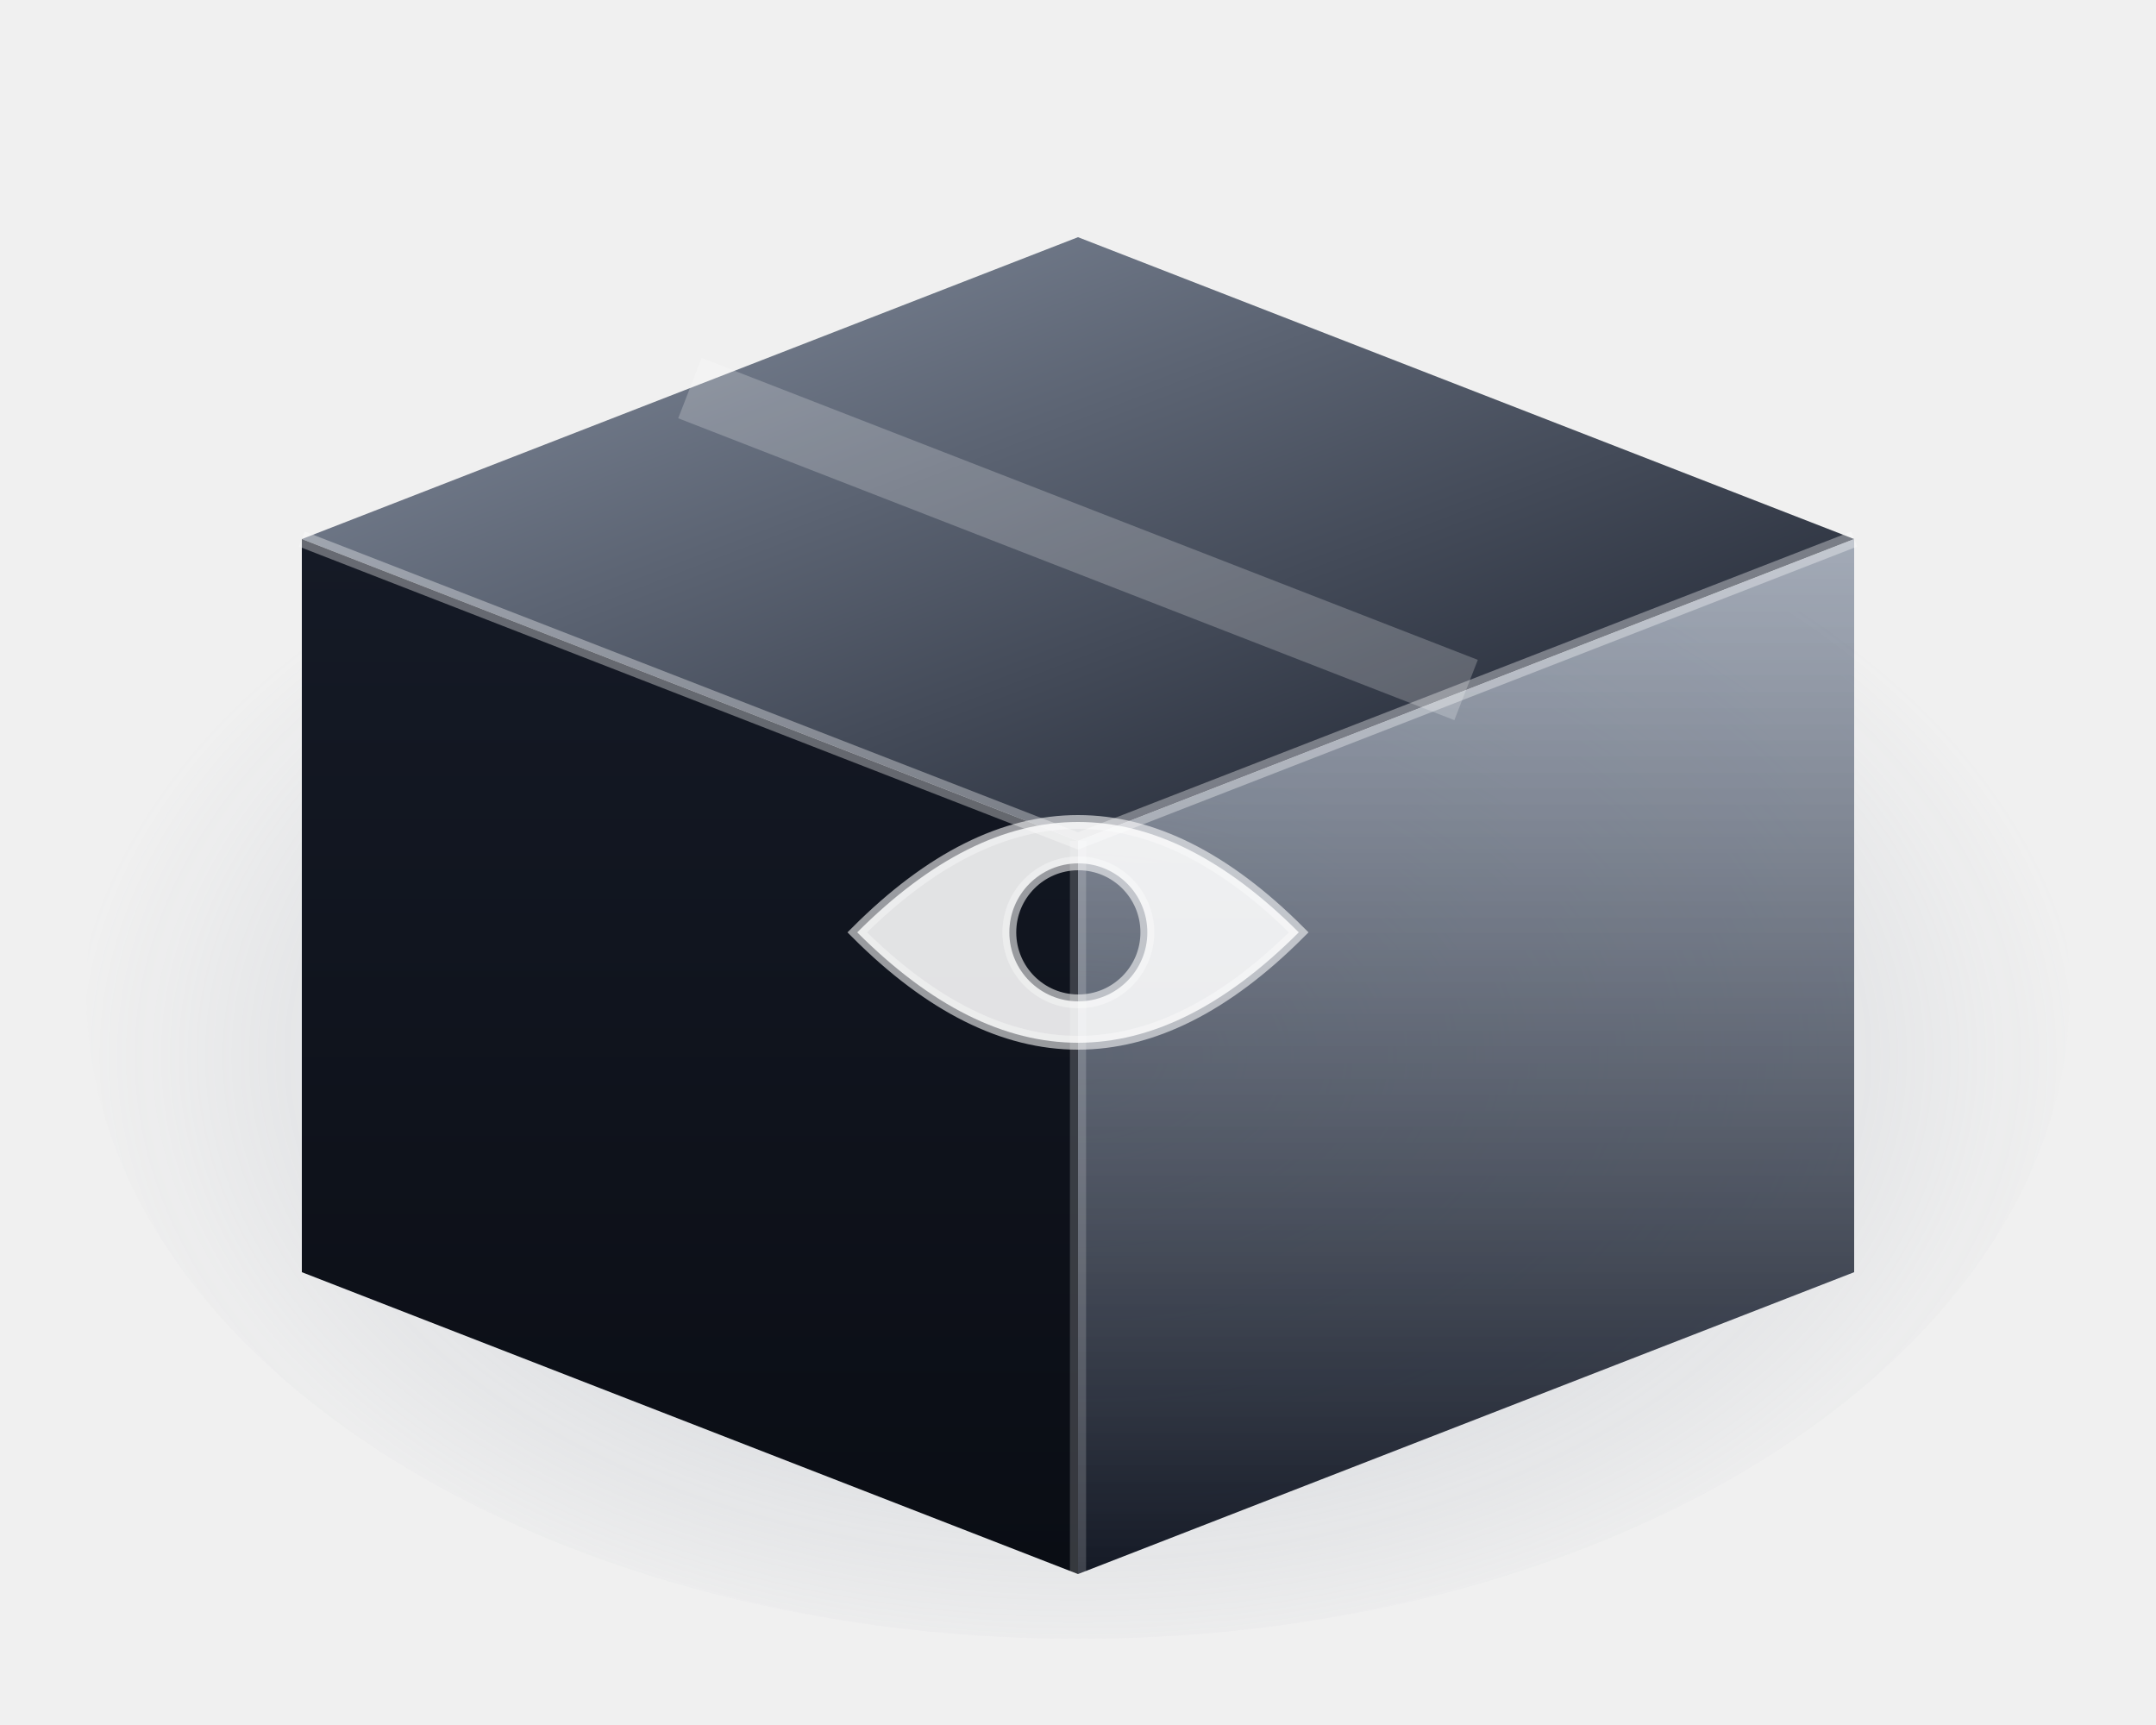
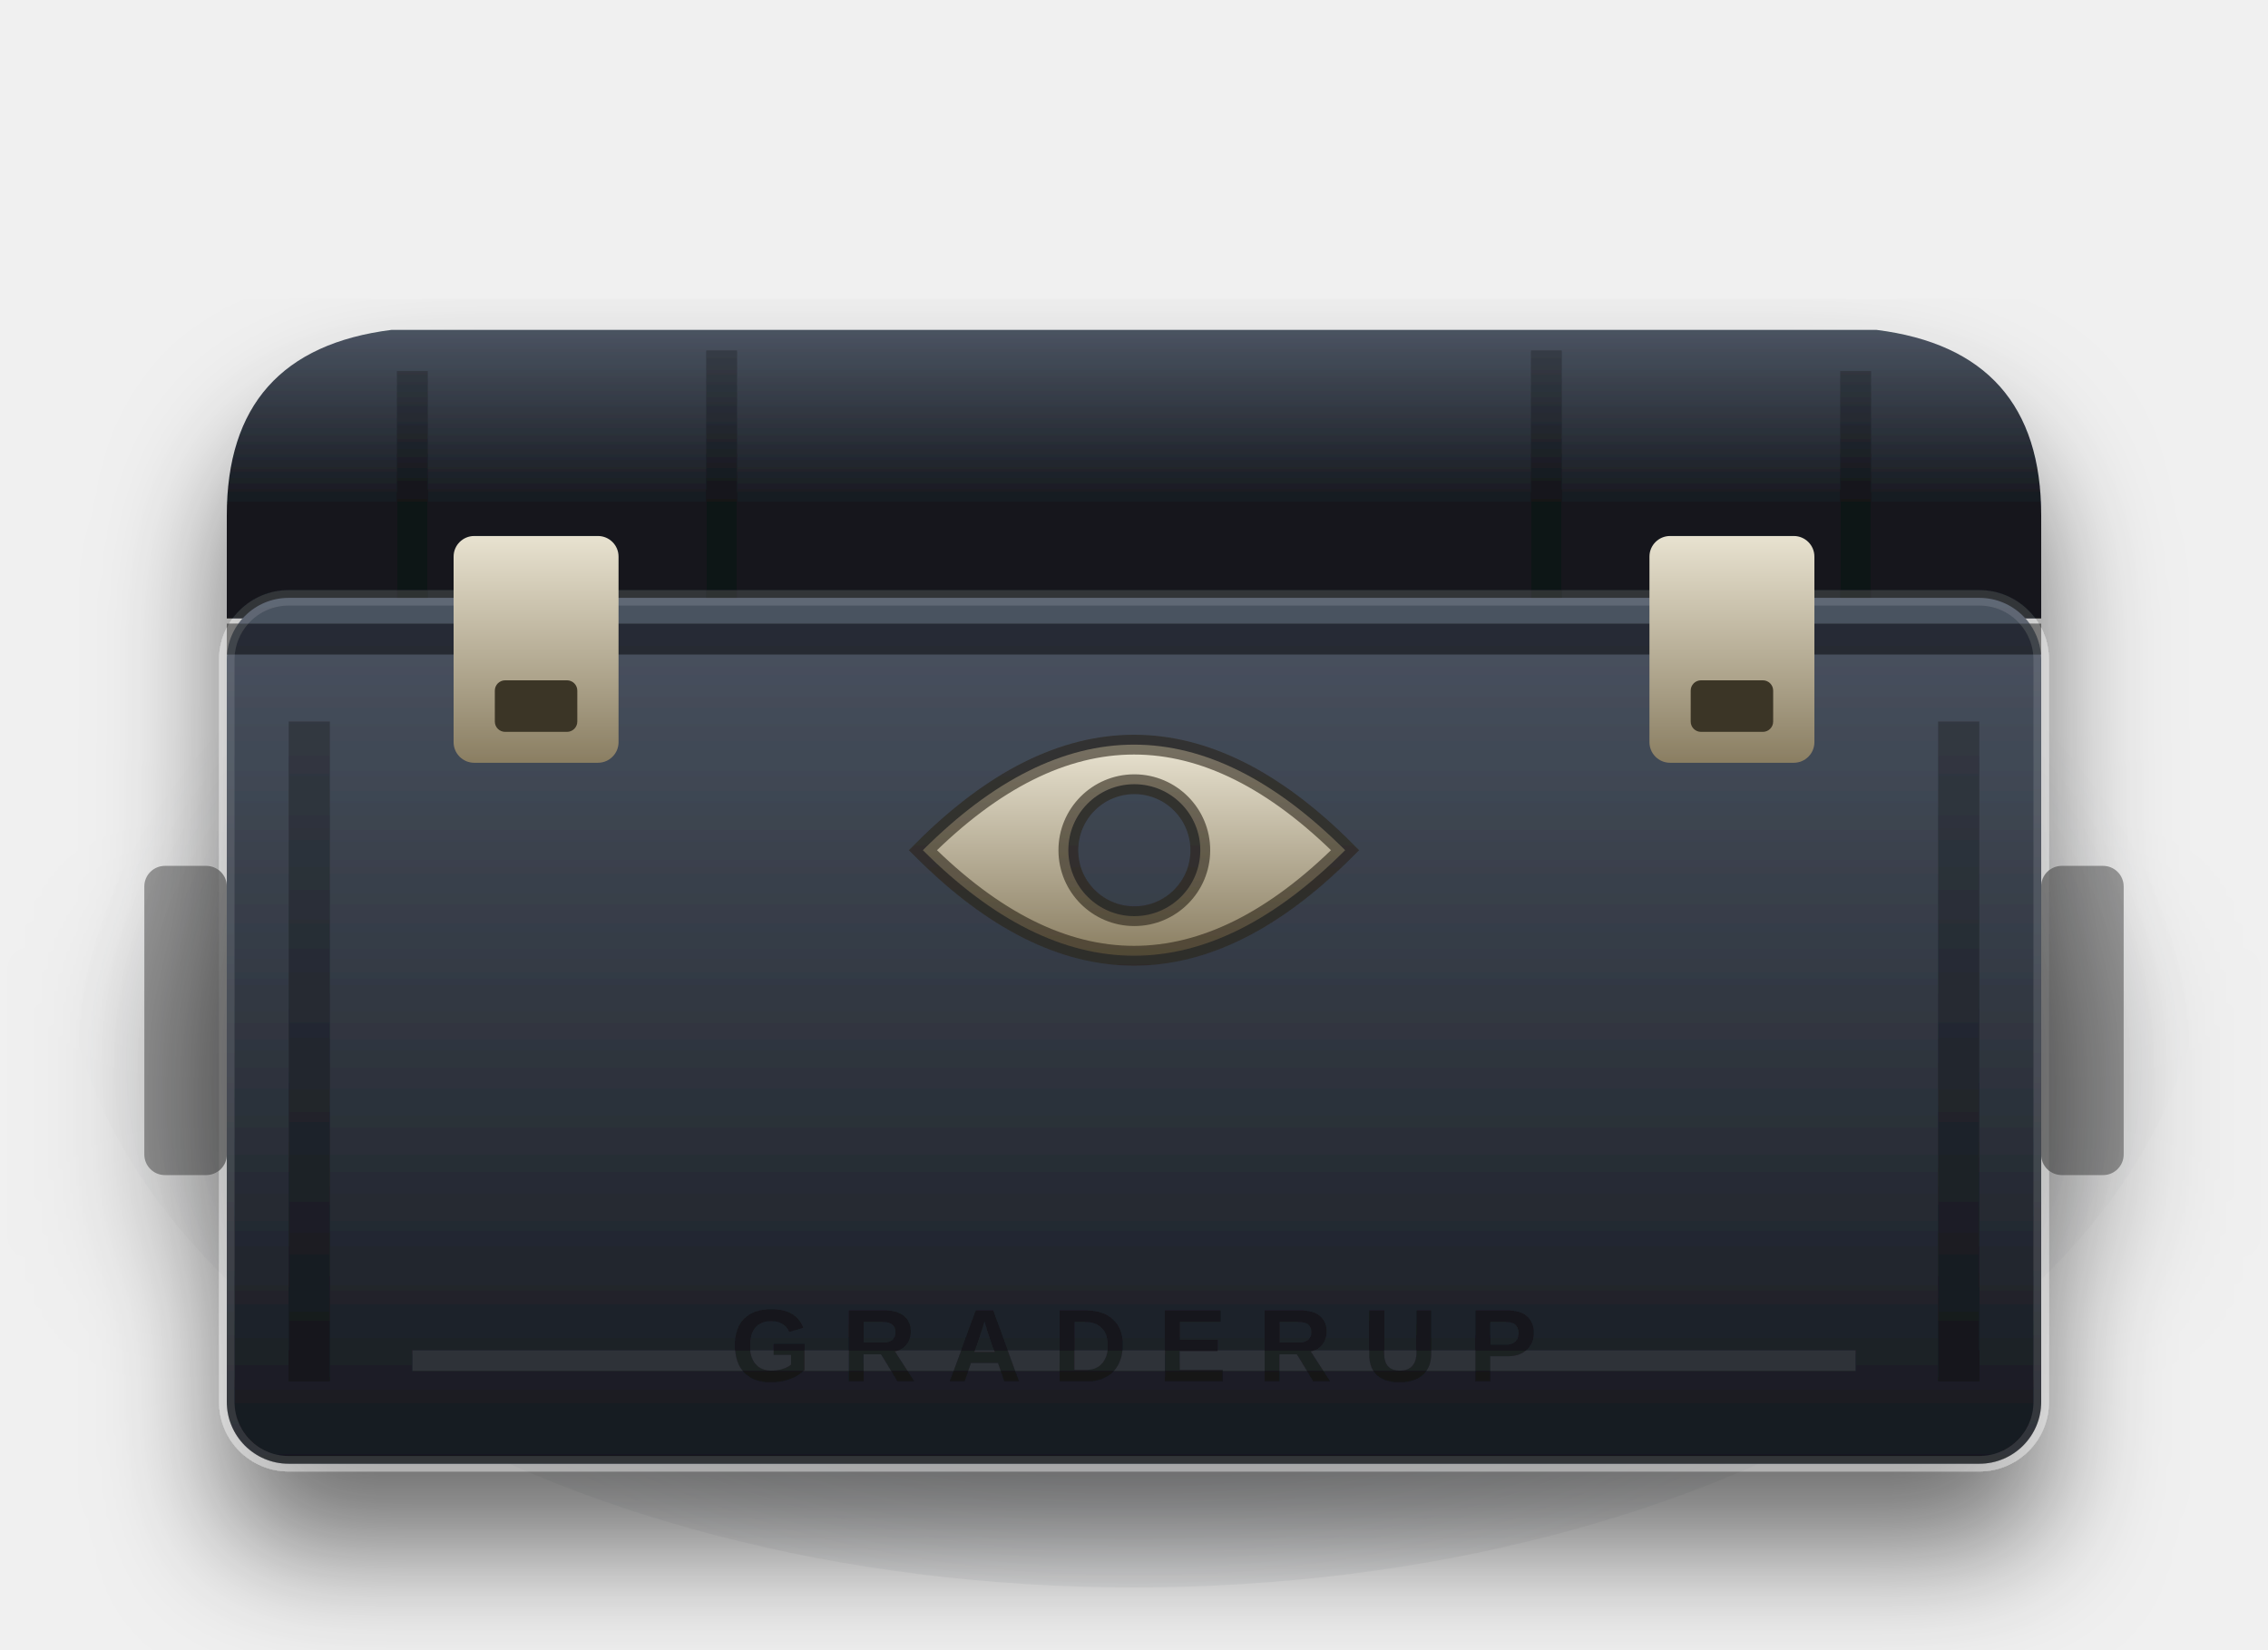
- <svg xmlns="http://www.w3.org/2000/svg" viewBox="0 0 200 160" fill="none">
+ <svg xmlns="http://www.w3.org/2000/svg" viewBox="0 0 220 160" fill="none">
  <defs>
-     <linearGradient id="nightopst" x1="0" y1="0" x2="1" y2="1">
-       <stop offset="0" stop-color="#8993A4" />
-       <stop offset="1" stop-color="#151A26" />
+     <linearGradient id="nightopsf" x1="0" y1="0" x2="0" y2="1">
+       <stop offset="0" stop-color="#4A5361" />
+       <stop offset="1" stop-color="#16191F" />
    </linearGradient>
    <linearGradient id="nightopsl" x1="0" y1="0" x2="0" y2="1">
-       <stop offset="0" stop-color="#151A26" />
-       <stop offset="1" stop-color="#0A0D14" />
+       <stop offset="0" stop-color="#4A5361" />
+       <stop offset=".6" stop-color="#16191F" />
    </linearGradient>
-     <linearGradient id="nightopsr" x1="0" y1="0" x2="0" y2="1">
-       <stop offset="0" stop-color="#8993A4" stop-opacity=".75" />
-       <stop offset="1" stop-color="#151A26" />
+     <linearGradient id="nightopsm" x1="0" y1="0" x2="0" y2="1">
+       <stop offset="0" stop-color="#E8E2D0" />
+       <stop offset="1" stop-color="#8A7E62" />
    </linearGradient>
-     <radialGradient id="nightopsg" cx=".5" cy=".55" r=".5">
-       <stop offset="0" stop-color="#8993A4" stop-opacity=".45" />
-       <stop offset="1" stop-color="#8993A4" stop-opacity="0" />
+     <radialGradient id="nightopsg" cx=".5" cy=".6" r=".5">
+       <stop offset="0" stop-color="#4A5361" stop-opacity=".35" />
+       <stop offset="1" stop-color="#4A5361" stop-opacity="0" />
    </radialGradient>
+     <filter id="nightopss" x="-10%" y="-10%" width="120%" height="140%">
+       <feDropShadow dx="0" dy="8" stdDeviation="6" flood-color="#000" flood-opacity=".55" />
+     </filter>
  </defs>
-   <ellipse cx="100" cy="92" rx="92" ry="60" fill="url(#nightopsg)" />
-   <path d="M100 22 L172 50 L100 78 L28 50 Z" fill="url(#nightopst)" />
-   <path d="M28 50 L100 78 V146 L28 118 Z" fill="url(#nightopsl)" />
-   <path d="M172 50 L100 78 V146 L172 118 Z" fill="url(#nightopsr)" />
-   <path d="M28 50 L100 78 L172 50" stroke="#fff" stroke-opacity=".35" stroke-width="1.5" />
-   <path d="M100 78 V146" stroke="#fff" stroke-opacity=".18" stroke-width="1.5" />
-   <path d="M64 36 L136 64" stroke="#fff" stroke-opacity=".22" stroke-width="6" />
-   <g transform="translate(36 34) scale(.64)" opacity=".95">
-     <path d="M68 82 Q100 50 132 82 Q100 114 68 82 Z M100 72 A10 10 0 1 0 100.1 72 Z" fill="#fff" fill-opacity=".92" fill-rule="evenodd" stroke="#fff" stroke-opacity=".6" stroke-width="2" />
+   <ellipse cx="110" cy="90" rx="104" ry="64" fill="url(#nightopsg)" />
+   <g filter="url(#nightopss)">
+     <path d="M22 50 Q22 34 38 32 H182 Q198 34 198 50 V60 H22 Z" fill="url(#nightopsl)" />
+     <rect x="22" y="58" width="176" height="84" rx="6" fill="url(#nightopsf)" />
+     <path d="M22 62 H198" stroke="#000" stroke-opacity=".45" stroke-width="3" />
+     <path d="M40 36 V58 M70 34 V58 M150 34 V58 M180 36 V58" stroke="#000" stroke-opacity=".22" stroke-width="3" />
+     <path d="M30 70 V134 M190 70 V134" stroke="#000" stroke-opacity=".25" stroke-width="4" />
+     <rect x="22" y="58" width="176" height="84" rx="6" stroke="#fff" stroke-opacity=".12" stroke-width="1.5" />
+     <rect x="44" y="52" width="16" height="22" rx="2" fill="url(#nightopsm)" />
+     <rect x="160" y="52" width="16" height="22" rx="2" fill="url(#nightopsm)" />
+     <rect x="48" y="66" width="8" height="5" rx="1" fill="#3b3426" />
+     <rect x="164" y="66" width="8" height="5" rx="1" fill="#3b3426" />
+     <rect x="198" y="84" width="8" height="30" rx="2" fill="#000" fill-opacity=".35" />
+     <rect x="14" y="84" width="8" height="30" rx="2" fill="#000" fill-opacity=".35" />
+     <path d="M40 132 H180" stroke="#fff" stroke-opacity=".08" stroke-width="2" />
+     <g transform="translate(46 30) scale(.64)">
+       <path d="M68 82 Q100 50 132 82 Q100 114 68 82 Z M100 72 A10 10 0 1 0 100.1 72 Z" fill="url(#nightopsm)" fill-rule="evenodd" stroke="#2b2418" stroke-opacity=".6" stroke-width="3" />
+     </g>
+     <text x="110" y="134" text-anchor="middle" font-family="Arial Black, Arial, sans-serif" font-weight="900" font-size="10" letter-spacing="3" fill="#000" fill-opacity=".35">GRADERUP</text>
  </g>
</svg>
